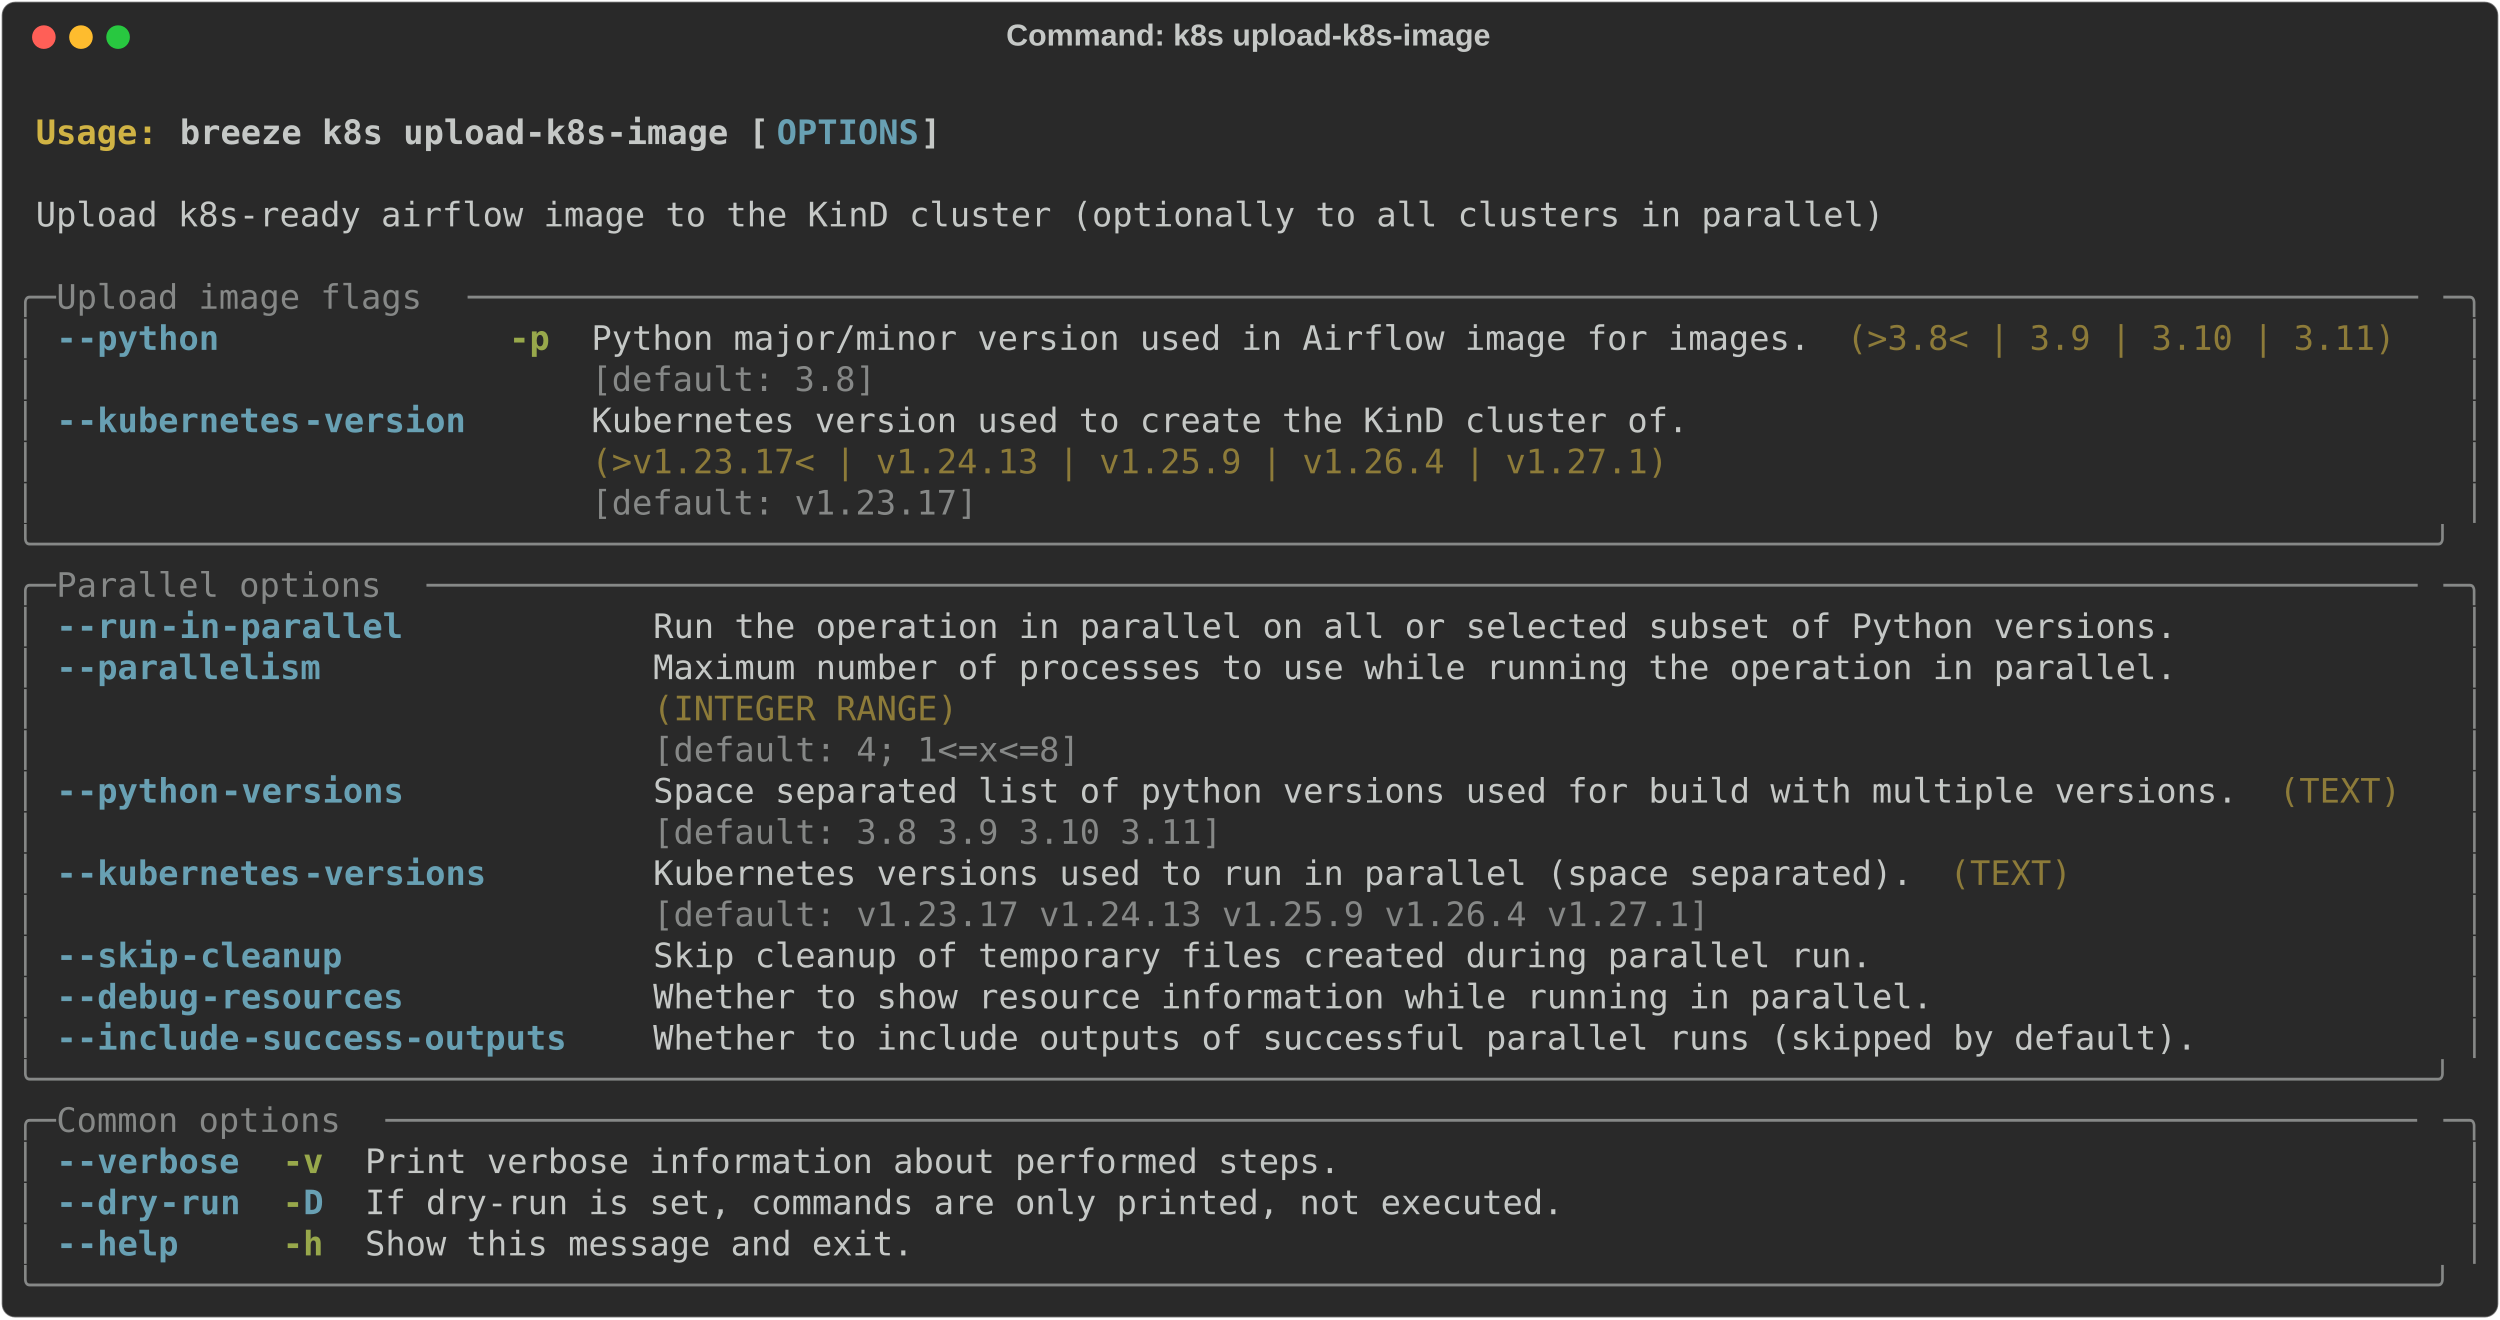
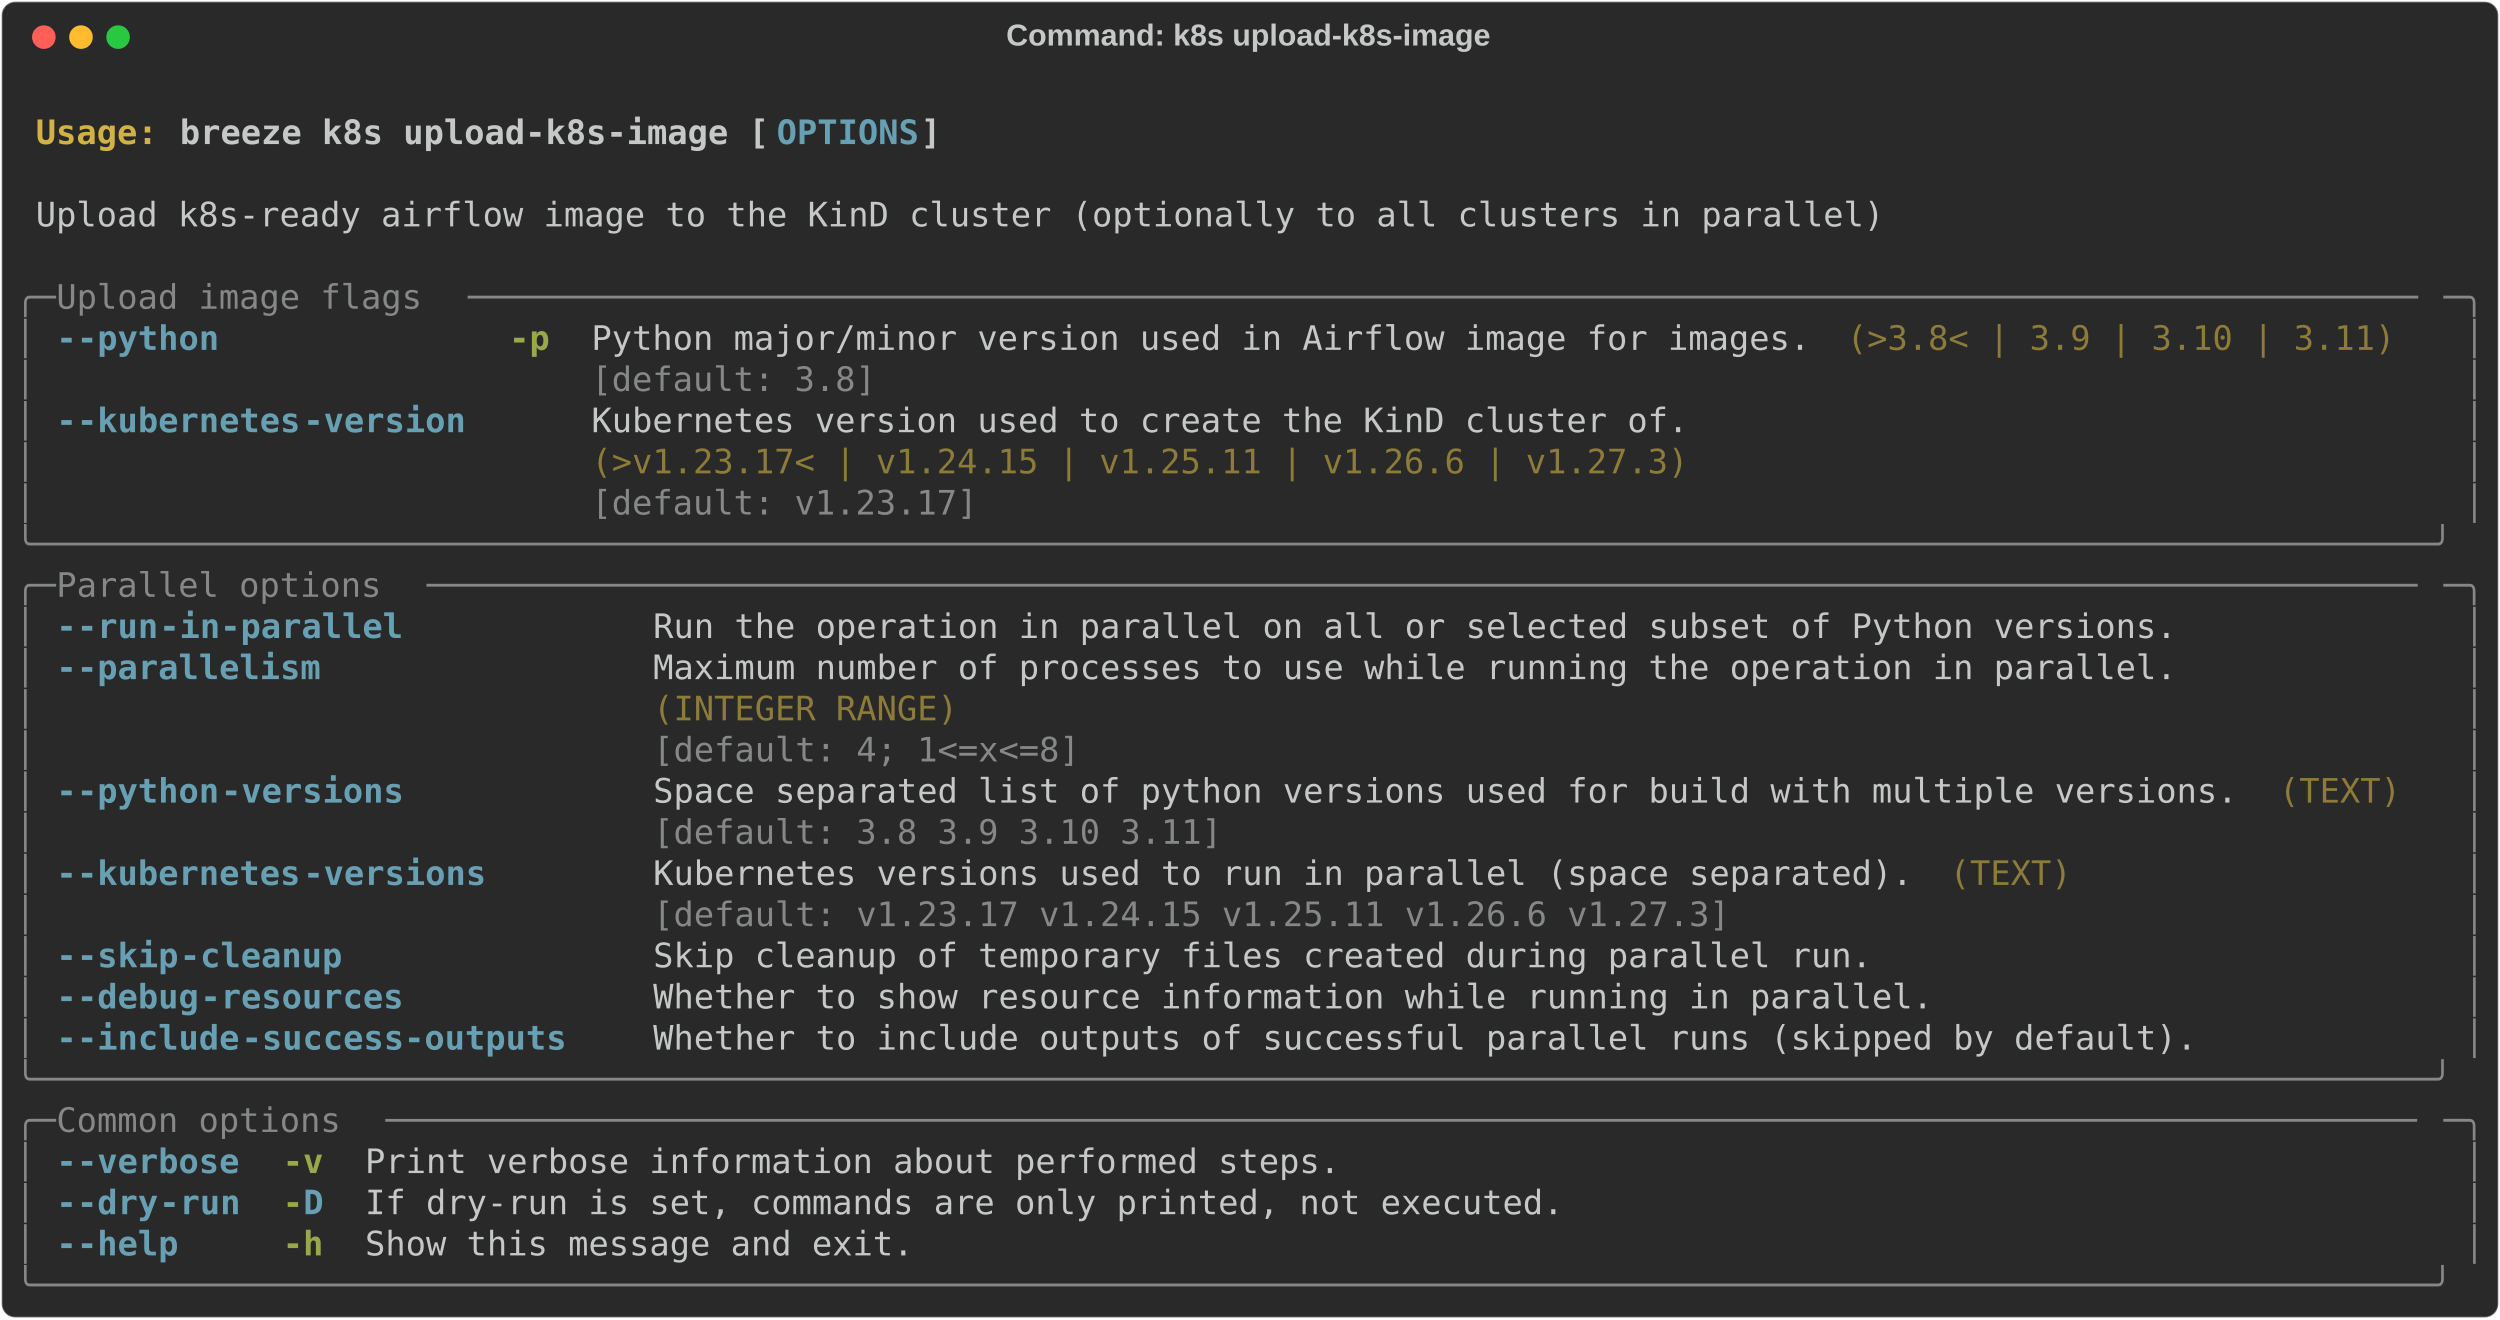
<svg xmlns="http://www.w3.org/2000/svg" class="rich-terminal" viewBox="0 0 1482 782.0">
  <style>

    @font-face {
        font-family: "Fira Code";
        src: local("FiraCode-Regular"),
                url("https://cdnjs.cloudflare.com/ajax/libs/firacode/6.2.0/woff2/FiraCode-Regular.woff2") format("woff2"),
                url("https://cdnjs.cloudflare.com/ajax/libs/firacode/6.2.0/woff/FiraCode-Regular.woff") format("woff");
        font-style: normal;
        font-weight: 400;
    }
    @font-face {
        font-family: "Fira Code";
        src: local("FiraCode-Bold"),
                url("https://cdnjs.cloudflare.com/ajax/libs/firacode/6.2.0/woff2/FiraCode-Bold.woff2") format("woff2"),
                url("https://cdnjs.cloudflare.com/ajax/libs/firacode/6.2.0/woff/FiraCode-Bold.woff") format("woff");
        font-style: bold;
        font-weight: 700;
    }

    .breeze-k8s-upload-k8s-image-matrix {
        font-family: Fira Code, monospace;
        font-size: 20px;
        line-height: 24.4px;
        font-variant-east-asian: full-width;
    }

    .breeze-k8s-upload-k8s-image-title {
        font-size: 18px;
        font-weight: bold;
        font-family: arial;
    }

    .breeze-k8s-upload-k8s-image-r1 { fill: #c5c8c6;font-weight: bold }
.breeze-k8s-upload-k8s-image-r2 { fill: #c5c8c6 }
.breeze-k8s-upload-k8s-image-r3 { fill: #d0b344;font-weight: bold }
.breeze-k8s-upload-k8s-image-r4 { fill: #68a0b3;font-weight: bold }
.breeze-k8s-upload-k8s-image-r5 { fill: #868887 }
.breeze-k8s-upload-k8s-image-r6 { fill: #98a84b;font-weight: bold }
.breeze-k8s-upload-k8s-image-r7 { fill: #8d7b39 }
    </style>
  <defs>
    <clipPath id="breeze-k8s-upload-k8s-image-clip-terminal">
      <rect x="0" y="0" width="1463.0" height="731.0" />
    </clipPath>
    <clipPath id="breeze-k8s-upload-k8s-image-line-0">
      <rect x="0" y="1.5" width="1464" height="24.65" />
    </clipPath>
    <clipPath id="breeze-k8s-upload-k8s-image-line-1">
      <rect x="0" y="25.9" width="1464" height="24.65" />
    </clipPath>
    <clipPath id="breeze-k8s-upload-k8s-image-line-2">
      <rect x="0" y="50.3" width="1464" height="24.65" />
    </clipPath>
    <clipPath id="breeze-k8s-upload-k8s-image-line-3">
      <rect x="0" y="74.7" width="1464" height="24.65" />
    </clipPath>
    <clipPath id="breeze-k8s-upload-k8s-image-line-4">
      <rect x="0" y="99.1" width="1464" height="24.65" />
    </clipPath>
    <clipPath id="breeze-k8s-upload-k8s-image-line-5">
      <rect x="0" y="123.5" width="1464" height="24.65" />
    </clipPath>
    <clipPath id="breeze-k8s-upload-k8s-image-line-6">
      <rect x="0" y="147.9" width="1464" height="24.65" />
    </clipPath>
    <clipPath id="breeze-k8s-upload-k8s-image-line-7">
      <rect x="0" y="172.3" width="1464" height="24.65" />
    </clipPath>
    <clipPath id="breeze-k8s-upload-k8s-image-line-8">
      <rect x="0" y="196.7" width="1464" height="24.65" />
    </clipPath>
    <clipPath id="breeze-k8s-upload-k8s-image-line-9">
      <rect x="0" y="221.1" width="1464" height="24.65" />
    </clipPath>
    <clipPath id="breeze-k8s-upload-k8s-image-line-10">
      <rect x="0" y="245.5" width="1464" height="24.65" />
    </clipPath>
    <clipPath id="breeze-k8s-upload-k8s-image-line-11">
      <rect x="0" y="269.9" width="1464" height="24.65" />
    </clipPath>
    <clipPath id="breeze-k8s-upload-k8s-image-line-12">
      <rect x="0" y="294.3" width="1464" height="24.65" />
    </clipPath>
    <clipPath id="breeze-k8s-upload-k8s-image-line-13">
      <rect x="0" y="318.7" width="1464" height="24.65" />
    </clipPath>
    <clipPath id="breeze-k8s-upload-k8s-image-line-14">
      <rect x="0" y="343.1" width="1464" height="24.65" />
    </clipPath>
    <clipPath id="breeze-k8s-upload-k8s-image-line-15">
      <rect x="0" y="367.5" width="1464" height="24.65" />
    </clipPath>
    <clipPath id="breeze-k8s-upload-k8s-image-line-16">
      <rect x="0" y="391.9" width="1464" height="24.65" />
    </clipPath>
    <clipPath id="breeze-k8s-upload-k8s-image-line-17">
      <rect x="0" y="416.3" width="1464" height="24.65" />
    </clipPath>
    <clipPath id="breeze-k8s-upload-k8s-image-line-18">
      <rect x="0" y="440.7" width="1464" height="24.65" />
    </clipPath>
    <clipPath id="breeze-k8s-upload-k8s-image-line-19">
      <rect x="0" y="465.1" width="1464" height="24.65" />
    </clipPath>
    <clipPath id="breeze-k8s-upload-k8s-image-line-20">
      <rect x="0" y="489.5" width="1464" height="24.65" />
    </clipPath>
    <clipPath id="breeze-k8s-upload-k8s-image-line-21">
      <rect x="0" y="513.9" width="1464" height="24.65" />
    </clipPath>
    <clipPath id="breeze-k8s-upload-k8s-image-line-22">
      <rect x="0" y="538.3" width="1464" height="24.65" />
    </clipPath>
    <clipPath id="breeze-k8s-upload-k8s-image-line-23">
      <rect x="0" y="562.7" width="1464" height="24.65" />
    </clipPath>
    <clipPath id="breeze-k8s-upload-k8s-image-line-24">
      <rect x="0" y="587.1" width="1464" height="24.65" />
    </clipPath>
    <clipPath id="breeze-k8s-upload-k8s-image-line-25">
      <rect x="0" y="611.5" width="1464" height="24.65" />
    </clipPath>
    <clipPath id="breeze-k8s-upload-k8s-image-line-26">
      <rect x="0" y="635.9" width="1464" height="24.65" />
    </clipPath>
    <clipPath id="breeze-k8s-upload-k8s-image-line-27">
      <rect x="0" y="660.3" width="1464" height="24.65" />
    </clipPath>
    <clipPath id="breeze-k8s-upload-k8s-image-line-28">
      <rect x="0" y="684.7" width="1464" height="24.65" />
    </clipPath>
  </defs>
  <rect fill="#292929" stroke="rgba(255,255,255,0.35)" stroke-width="1" x="1" y="1" width="1480" height="780" rx="8" />
  <text class="breeze-k8s-upload-k8s-image-title" fill="#c5c8c6" text-anchor="middle" x="740" y="27">Command: k8s upload-k8s-image</text>
  <g transform="translate(26,22)">
    <circle cx="0" cy="0" r="7" fill="#ff5f57" />
    <circle cx="22" cy="0" r="7" fill="#febc2e" />
    <circle cx="44" cy="0" r="7" fill="#28c840" />
  </g>
  <g transform="translate(9, 41)" clip-path="url(#breeze-k8s-upload-k8s-image-clip-terminal)">
    <g class="breeze-k8s-upload-k8s-image-matrix">
      <text class="breeze-k8s-upload-k8s-image-r2" x="1464" y="20" textLength="12.2" clip-path="url(#breeze-k8s-upload-k8s-image-line-0)">
</text>
      <text class="breeze-k8s-upload-k8s-image-r3" x="12.2" y="44.4" textLength="85.4" clip-path="url(#breeze-k8s-upload-k8s-image-line-1)">Usage: </text>
      <text class="breeze-k8s-upload-k8s-image-r1" x="97.6" y="44.4" textLength="353.8" clip-path="url(#breeze-k8s-upload-k8s-image-line-1)">breeze k8s upload-k8s-image [</text>
      <text class="breeze-k8s-upload-k8s-image-r4" x="451.4" y="44.4" textLength="85.4" clip-path="url(#breeze-k8s-upload-k8s-image-line-1)">OPTIONS</text>
      <text class="breeze-k8s-upload-k8s-image-r1" x="536.8" y="44.4" textLength="12.2" clip-path="url(#breeze-k8s-upload-k8s-image-line-1)">]</text>
      <text class="breeze-k8s-upload-k8s-image-r2" x="1464" y="44.4" textLength="12.2" clip-path="url(#breeze-k8s-upload-k8s-image-line-1)">
</text>
      <text class="breeze-k8s-upload-k8s-image-r2" x="1464" y="68.8" textLength="12.2" clip-path="url(#breeze-k8s-upload-k8s-image-line-2)">
</text>
      <text class="breeze-k8s-upload-k8s-image-r2" x="12.2" y="93.2" textLength="1110.2" clip-path="url(#breeze-k8s-upload-k8s-image-line-3)">Upload k8s-ready airflow image to the KinD cluster (optionally to all clusters in parallel)</text>
      <text class="breeze-k8s-upload-k8s-image-r2" x="1464" y="93.2" textLength="12.2" clip-path="url(#breeze-k8s-upload-k8s-image-line-3)">
</text>
      <text class="breeze-k8s-upload-k8s-image-r2" x="1464" y="117.6" textLength="12.2" clip-path="url(#breeze-k8s-upload-k8s-image-line-4)">
</text>
      <text class="breeze-k8s-upload-k8s-image-r5" x="0" y="142" textLength="24.4" clip-path="url(#breeze-k8s-upload-k8s-image-line-5)">╭─</text>
      <text class="breeze-k8s-upload-k8s-image-r5" x="24.4" y="142" textLength="244" clip-path="url(#breeze-k8s-upload-k8s-image-line-5)"> Upload image flags </text>
      <text class="breeze-k8s-upload-k8s-image-r5" x="268.4" y="142" textLength="1171.2" clip-path="url(#breeze-k8s-upload-k8s-image-line-5)">────────────────────────────────────────────────────────────────────────────────────────────────</text>
      <text class="breeze-k8s-upload-k8s-image-r5" x="1439.6" y="142" textLength="24.4" clip-path="url(#breeze-k8s-upload-k8s-image-line-5)">─╮</text>
      <text class="breeze-k8s-upload-k8s-image-r2" x="1464" y="142" textLength="12.2" clip-path="url(#breeze-k8s-upload-k8s-image-line-5)">
</text>
      <text class="breeze-k8s-upload-k8s-image-r5" x="0" y="166.4" textLength="12.2" clip-path="url(#breeze-k8s-upload-k8s-image-line-6)">│</text>
      <text class="breeze-k8s-upload-k8s-image-r4" x="24.4" y="166.4" textLength="12.2" clip-path="url(#breeze-k8s-upload-k8s-image-line-6)">-</text>
      <text class="breeze-k8s-upload-k8s-image-r4" x="36.6" y="166.4" textLength="85.4" clip-path="url(#breeze-k8s-upload-k8s-image-line-6)">-python</text>
      <text class="breeze-k8s-upload-k8s-image-r6" x="292.8" y="166.4" textLength="24.4" clip-path="url(#breeze-k8s-upload-k8s-image-line-6)">-p</text>
      <text class="breeze-k8s-upload-k8s-image-r2" x="341.6" y="166.4" textLength="732" clip-path="url(#breeze-k8s-upload-k8s-image-line-6)">Python major/minor version used in Airflow image for images.</text>
      <text class="breeze-k8s-upload-k8s-image-r7" x="1085.8" y="166.4" textLength="329.4" clip-path="url(#breeze-k8s-upload-k8s-image-line-6)">(&gt;3.8&lt; | 3.9 | 3.10 | 3.11)</text>
      <text class="breeze-k8s-upload-k8s-image-r5" x="1451.8" y="166.4" textLength="12.2" clip-path="url(#breeze-k8s-upload-k8s-image-line-6)">│</text>
      <text class="breeze-k8s-upload-k8s-image-r2" x="1464" y="166.4" textLength="12.2" clip-path="url(#breeze-k8s-upload-k8s-image-line-6)">
</text>
      <text class="breeze-k8s-upload-k8s-image-r5" x="0" y="190.8" textLength="12.2" clip-path="url(#breeze-k8s-upload-k8s-image-line-7)">│</text>
      <text class="breeze-k8s-upload-k8s-image-r5" x="341.6" y="190.8" textLength="732" clip-path="url(#breeze-k8s-upload-k8s-image-line-7)">[default: 3.8]                                              </text>
      <text class="breeze-k8s-upload-k8s-image-r5" x="1451.8" y="190.8" textLength="12.2" clip-path="url(#breeze-k8s-upload-k8s-image-line-7)">│</text>
      <text class="breeze-k8s-upload-k8s-image-r2" x="1464" y="190.8" textLength="12.2" clip-path="url(#breeze-k8s-upload-k8s-image-line-7)">
</text>
      <text class="breeze-k8s-upload-k8s-image-r5" x="0" y="215.2" textLength="12.2" clip-path="url(#breeze-k8s-upload-k8s-image-line-8)">│</text>
      <text class="breeze-k8s-upload-k8s-image-r4" x="24.4" y="215.2" textLength="12.2" clip-path="url(#breeze-k8s-upload-k8s-image-line-8)">-</text>
      <text class="breeze-k8s-upload-k8s-image-r4" x="36.6" y="215.2" textLength="134.2" clip-path="url(#breeze-k8s-upload-k8s-image-line-8)">-kubernetes</text>
      <text class="breeze-k8s-upload-k8s-image-r4" x="170.8" y="215.2" textLength="97.6" clip-path="url(#breeze-k8s-upload-k8s-image-line-8)">-version</text>
      <text class="breeze-k8s-upload-k8s-image-r2" x="341.6" y="215.2" textLength="658.8" clip-path="url(#breeze-k8s-upload-k8s-image-line-8)">Kubernetes version used to create the KinD cluster of.</text>
      <text class="breeze-k8s-upload-k8s-image-r5" x="1451.8" y="215.2" textLength="12.2" clip-path="url(#breeze-k8s-upload-k8s-image-line-8)">│</text>
      <text class="breeze-k8s-upload-k8s-image-r2" x="1464" y="215.2" textLength="12.2" clip-path="url(#breeze-k8s-upload-k8s-image-line-8)">
</text>
      <text class="breeze-k8s-upload-k8s-image-r5" x="0" y="239.6" textLength="12.2" clip-path="url(#breeze-k8s-upload-k8s-image-line-9)">│</text>
-       <text class="breeze-k8s-upload-k8s-image-r7" x="341.6" y="239.6" textLength="658.8" clip-path="url(#breeze-k8s-upload-k8s-image-line-9)">(&gt;v1.23.17&lt; | v1.24.13 | v1.25.9 | v1.26.4 | v1.27.1) </text>
+       <text class="breeze-k8s-upload-k8s-image-r7" x="341.6" y="239.6" textLength="658.8" clip-path="url(#breeze-k8s-upload-k8s-image-line-9)">(&gt;v1.23.17&lt; | v1.24.15 | v1.25.11 | v1.26.6 | v1.27.3)</text>
      <text class="breeze-k8s-upload-k8s-image-r5" x="1451.8" y="239.6" textLength="12.2" clip-path="url(#breeze-k8s-upload-k8s-image-line-9)">│</text>
      <text class="breeze-k8s-upload-k8s-image-r2" x="1464" y="239.6" textLength="12.2" clip-path="url(#breeze-k8s-upload-k8s-image-line-9)">
</text>
      <text class="breeze-k8s-upload-k8s-image-r5" x="0" y="264" textLength="12.2" clip-path="url(#breeze-k8s-upload-k8s-image-line-10)">│</text>
      <text class="breeze-k8s-upload-k8s-image-r5" x="341.6" y="264" textLength="658.8" clip-path="url(#breeze-k8s-upload-k8s-image-line-10)">[default: v1.23.17]                                   </text>
      <text class="breeze-k8s-upload-k8s-image-r5" x="1451.8" y="264" textLength="12.2" clip-path="url(#breeze-k8s-upload-k8s-image-line-10)">│</text>
      <text class="breeze-k8s-upload-k8s-image-r2" x="1464" y="264" textLength="12.2" clip-path="url(#breeze-k8s-upload-k8s-image-line-10)">
</text>
      <text class="breeze-k8s-upload-k8s-image-r5" x="0" y="288.4" textLength="1464" clip-path="url(#breeze-k8s-upload-k8s-image-line-11)">╰──────────────────────────────────────────────────────────────────────────────────────────────────────────────────────╯</text>
      <text class="breeze-k8s-upload-k8s-image-r2" x="1464" y="288.4" textLength="12.2" clip-path="url(#breeze-k8s-upload-k8s-image-line-11)">
</text>
      <text class="breeze-k8s-upload-k8s-image-r5" x="0" y="312.8" textLength="24.4" clip-path="url(#breeze-k8s-upload-k8s-image-line-12)">╭─</text>
      <text class="breeze-k8s-upload-k8s-image-r5" x="24.4" y="312.8" textLength="219.6" clip-path="url(#breeze-k8s-upload-k8s-image-line-12)"> Parallel options </text>
      <text class="breeze-k8s-upload-k8s-image-r5" x="244" y="312.8" textLength="1195.6" clip-path="url(#breeze-k8s-upload-k8s-image-line-12)">──────────────────────────────────────────────────────────────────────────────────────────────────</text>
      <text class="breeze-k8s-upload-k8s-image-r5" x="1439.6" y="312.8" textLength="24.4" clip-path="url(#breeze-k8s-upload-k8s-image-line-12)">─╮</text>
      <text class="breeze-k8s-upload-k8s-image-r2" x="1464" y="312.8" textLength="12.2" clip-path="url(#breeze-k8s-upload-k8s-image-line-12)">
</text>
      <text class="breeze-k8s-upload-k8s-image-r5" x="0" y="337.2" textLength="12.2" clip-path="url(#breeze-k8s-upload-k8s-image-line-13)">│</text>
      <text class="breeze-k8s-upload-k8s-image-r4" x="24.4" y="337.2" textLength="12.2" clip-path="url(#breeze-k8s-upload-k8s-image-line-13)">-</text>
      <text class="breeze-k8s-upload-k8s-image-r4" x="36.6" y="337.2" textLength="48.8" clip-path="url(#breeze-k8s-upload-k8s-image-line-13)">-run</text>
      <text class="breeze-k8s-upload-k8s-image-r4" x="85.4" y="337.2" textLength="146.4" clip-path="url(#breeze-k8s-upload-k8s-image-line-13)">-in-parallel</text>
      <text class="breeze-k8s-upload-k8s-image-r2" x="378.2" y="337.2" textLength="915" clip-path="url(#breeze-k8s-upload-k8s-image-line-13)">Run the operation in parallel on all or selected subset of Python versions.</text>
      <text class="breeze-k8s-upload-k8s-image-r5" x="1451.8" y="337.2" textLength="12.2" clip-path="url(#breeze-k8s-upload-k8s-image-line-13)">│</text>
      <text class="breeze-k8s-upload-k8s-image-r2" x="1464" y="337.2" textLength="12.2" clip-path="url(#breeze-k8s-upload-k8s-image-line-13)">
</text>
      <text class="breeze-k8s-upload-k8s-image-r5" x="0" y="361.6" textLength="12.2" clip-path="url(#breeze-k8s-upload-k8s-image-line-14)">│</text>
      <text class="breeze-k8s-upload-k8s-image-r4" x="24.4" y="361.6" textLength="12.2" clip-path="url(#breeze-k8s-upload-k8s-image-line-14)">-</text>
      <text class="breeze-k8s-upload-k8s-image-r4" x="36.6" y="361.6" textLength="146.4" clip-path="url(#breeze-k8s-upload-k8s-image-line-14)">-parallelism</text>
      <text class="breeze-k8s-upload-k8s-image-r2" x="378.2" y="361.6" textLength="915" clip-path="url(#breeze-k8s-upload-k8s-image-line-14)">Maximum number of processes to use while running the operation in parallel.</text>
      <text class="breeze-k8s-upload-k8s-image-r5" x="1451.8" y="361.6" textLength="12.2" clip-path="url(#breeze-k8s-upload-k8s-image-line-14)">│</text>
      <text class="breeze-k8s-upload-k8s-image-r2" x="1464" y="361.6" textLength="12.2" clip-path="url(#breeze-k8s-upload-k8s-image-line-14)">
</text>
      <text class="breeze-k8s-upload-k8s-image-r5" x="0" y="386" textLength="12.2" clip-path="url(#breeze-k8s-upload-k8s-image-line-15)">│</text>
      <text class="breeze-k8s-upload-k8s-image-r7" x="378.2" y="386" textLength="915" clip-path="url(#breeze-k8s-upload-k8s-image-line-15)">(INTEGER RANGE)                                                            </text>
      <text class="breeze-k8s-upload-k8s-image-r5" x="1451.8" y="386" textLength="12.2" clip-path="url(#breeze-k8s-upload-k8s-image-line-15)">│</text>
      <text class="breeze-k8s-upload-k8s-image-r2" x="1464" y="386" textLength="12.2" clip-path="url(#breeze-k8s-upload-k8s-image-line-15)">
</text>
      <text class="breeze-k8s-upload-k8s-image-r5" x="0" y="410.4" textLength="12.2" clip-path="url(#breeze-k8s-upload-k8s-image-line-16)">│</text>
      <text class="breeze-k8s-upload-k8s-image-r5" x="378.2" y="410.4" textLength="915" clip-path="url(#breeze-k8s-upload-k8s-image-line-16)">[default: 4; 1&lt;=x&lt;=8]                                                      </text>
      <text class="breeze-k8s-upload-k8s-image-r5" x="1451.8" y="410.4" textLength="12.2" clip-path="url(#breeze-k8s-upload-k8s-image-line-16)">│</text>
      <text class="breeze-k8s-upload-k8s-image-r2" x="1464" y="410.4" textLength="12.2" clip-path="url(#breeze-k8s-upload-k8s-image-line-16)">
</text>
      <text class="breeze-k8s-upload-k8s-image-r5" x="0" y="434.8" textLength="12.2" clip-path="url(#breeze-k8s-upload-k8s-image-line-17)">│</text>
      <text class="breeze-k8s-upload-k8s-image-r4" x="24.4" y="434.8" textLength="12.2" clip-path="url(#breeze-k8s-upload-k8s-image-line-17)">-</text>
      <text class="breeze-k8s-upload-k8s-image-r4" x="36.6" y="434.8" textLength="85.4" clip-path="url(#breeze-k8s-upload-k8s-image-line-17)">-python</text>
      <text class="breeze-k8s-upload-k8s-image-r4" x="122" y="434.8" textLength="109.8" clip-path="url(#breeze-k8s-upload-k8s-image-line-17)">-versions</text>
      <text class="breeze-k8s-upload-k8s-image-r2" x="378.2" y="434.8" textLength="951.6" clip-path="url(#breeze-k8s-upload-k8s-image-line-17)">Space separated list of python versions used for build with multiple versions.</text>
      <text class="breeze-k8s-upload-k8s-image-r7" x="1342" y="434.8" textLength="73.2" clip-path="url(#breeze-k8s-upload-k8s-image-line-17)">(TEXT)</text>
      <text class="breeze-k8s-upload-k8s-image-r5" x="1451.8" y="434.8" textLength="12.2" clip-path="url(#breeze-k8s-upload-k8s-image-line-17)">│</text>
      <text class="breeze-k8s-upload-k8s-image-r2" x="1464" y="434.8" textLength="12.2" clip-path="url(#breeze-k8s-upload-k8s-image-line-17)">
</text>
      <text class="breeze-k8s-upload-k8s-image-r5" x="0" y="459.2" textLength="12.2" clip-path="url(#breeze-k8s-upload-k8s-image-line-18)">│</text>
      <text class="breeze-k8s-upload-k8s-image-r5" x="378.2" y="459.2" textLength="951.6" clip-path="url(#breeze-k8s-upload-k8s-image-line-18)">[default: 3.8 3.9 3.10 3.11]                                                  </text>
      <text class="breeze-k8s-upload-k8s-image-r5" x="1451.8" y="459.2" textLength="12.2" clip-path="url(#breeze-k8s-upload-k8s-image-line-18)">│</text>
      <text class="breeze-k8s-upload-k8s-image-r2" x="1464" y="459.2" textLength="12.2" clip-path="url(#breeze-k8s-upload-k8s-image-line-18)">
</text>
      <text class="breeze-k8s-upload-k8s-image-r5" x="0" y="483.6" textLength="12.2" clip-path="url(#breeze-k8s-upload-k8s-image-line-19)">│</text>
      <text class="breeze-k8s-upload-k8s-image-r4" x="24.4" y="483.6" textLength="12.2" clip-path="url(#breeze-k8s-upload-k8s-image-line-19)">-</text>
      <text class="breeze-k8s-upload-k8s-image-r4" x="36.6" y="483.6" textLength="134.2" clip-path="url(#breeze-k8s-upload-k8s-image-line-19)">-kubernetes</text>
      <text class="breeze-k8s-upload-k8s-image-r4" x="170.8" y="483.6" textLength="109.8" clip-path="url(#breeze-k8s-upload-k8s-image-line-19)">-versions</text>
      <text class="breeze-k8s-upload-k8s-image-r2" x="378.2" y="483.6" textLength="756.4" clip-path="url(#breeze-k8s-upload-k8s-image-line-19)">Kubernetes versions used to run in parallel (space separated).</text>
      <text class="breeze-k8s-upload-k8s-image-r7" x="1146.8" y="483.6" textLength="73.2" clip-path="url(#breeze-k8s-upload-k8s-image-line-19)">(TEXT)</text>
      <text class="breeze-k8s-upload-k8s-image-r5" x="1451.8" y="483.6" textLength="12.2" clip-path="url(#breeze-k8s-upload-k8s-image-line-19)">│</text>
      <text class="breeze-k8s-upload-k8s-image-r2" x="1464" y="483.6" textLength="12.2" clip-path="url(#breeze-k8s-upload-k8s-image-line-19)">
</text>
      <text class="breeze-k8s-upload-k8s-image-r5" x="0" y="508" textLength="12.2" clip-path="url(#breeze-k8s-upload-k8s-image-line-20)">│</text>
-       <text class="breeze-k8s-upload-k8s-image-r5" x="378.2" y="508" textLength="756.4" clip-path="url(#breeze-k8s-upload-k8s-image-line-20)">[default: v1.23.17 v1.24.13 v1.25.9 v1.26.4 v1.27.1]          </text>
+       <text class="breeze-k8s-upload-k8s-image-r5" x="378.2" y="508" textLength="756.4" clip-path="url(#breeze-k8s-upload-k8s-image-line-20)">[default: v1.23.17 v1.24.15 v1.25.11 v1.26.6 v1.27.3]         </text>
      <text class="breeze-k8s-upload-k8s-image-r5" x="1451.8" y="508" textLength="12.2" clip-path="url(#breeze-k8s-upload-k8s-image-line-20)">│</text>
      <text class="breeze-k8s-upload-k8s-image-r2" x="1464" y="508" textLength="12.2" clip-path="url(#breeze-k8s-upload-k8s-image-line-20)">
</text>
      <text class="breeze-k8s-upload-k8s-image-r5" x="0" y="532.4" textLength="12.2" clip-path="url(#breeze-k8s-upload-k8s-image-line-21)">│</text>
      <text class="breeze-k8s-upload-k8s-image-r4" x="24.4" y="532.4" textLength="12.2" clip-path="url(#breeze-k8s-upload-k8s-image-line-21)">-</text>
      <text class="breeze-k8s-upload-k8s-image-r4" x="36.6" y="532.4" textLength="61" clip-path="url(#breeze-k8s-upload-k8s-image-line-21)">-skip</text>
      <text class="breeze-k8s-upload-k8s-image-r4" x="97.6" y="532.4" textLength="97.6" clip-path="url(#breeze-k8s-upload-k8s-image-line-21)">-cleanup</text>
      <text class="breeze-k8s-upload-k8s-image-r2" x="378.2" y="532.4" textLength="732" clip-path="url(#breeze-k8s-upload-k8s-image-line-21)">Skip cleanup of temporary files created during parallel run.</text>
      <text class="breeze-k8s-upload-k8s-image-r5" x="1451.8" y="532.4" textLength="12.2" clip-path="url(#breeze-k8s-upload-k8s-image-line-21)">│</text>
      <text class="breeze-k8s-upload-k8s-image-r2" x="1464" y="532.4" textLength="12.2" clip-path="url(#breeze-k8s-upload-k8s-image-line-21)">
</text>
      <text class="breeze-k8s-upload-k8s-image-r5" x="0" y="556.8" textLength="12.2" clip-path="url(#breeze-k8s-upload-k8s-image-line-22)">│</text>
      <text class="breeze-k8s-upload-k8s-image-r4" x="24.4" y="556.8" textLength="12.2" clip-path="url(#breeze-k8s-upload-k8s-image-line-22)">-</text>
      <text class="breeze-k8s-upload-k8s-image-r4" x="36.6" y="556.8" textLength="73.2" clip-path="url(#breeze-k8s-upload-k8s-image-line-22)">-debug</text>
      <text class="breeze-k8s-upload-k8s-image-r4" x="109.8" y="556.8" textLength="122" clip-path="url(#breeze-k8s-upload-k8s-image-line-22)">-resources</text>
      <text class="breeze-k8s-upload-k8s-image-r2" x="378.2" y="556.8" textLength="768.6" clip-path="url(#breeze-k8s-upload-k8s-image-line-22)">Whether to show resource information while running in parallel.</text>
      <text class="breeze-k8s-upload-k8s-image-r5" x="1451.8" y="556.8" textLength="12.2" clip-path="url(#breeze-k8s-upload-k8s-image-line-22)">│</text>
      <text class="breeze-k8s-upload-k8s-image-r2" x="1464" y="556.8" textLength="12.2" clip-path="url(#breeze-k8s-upload-k8s-image-line-22)">
</text>
      <text class="breeze-k8s-upload-k8s-image-r5" x="0" y="581.2" textLength="12.2" clip-path="url(#breeze-k8s-upload-k8s-image-line-23)">│</text>
      <text class="breeze-k8s-upload-k8s-image-r4" x="24.4" y="581.2" textLength="12.2" clip-path="url(#breeze-k8s-upload-k8s-image-line-23)">-</text>
      <text class="breeze-k8s-upload-k8s-image-r4" x="36.6" y="581.2" textLength="97.6" clip-path="url(#breeze-k8s-upload-k8s-image-line-23)">-include</text>
      <text class="breeze-k8s-upload-k8s-image-r4" x="134.2" y="581.2" textLength="195.2" clip-path="url(#breeze-k8s-upload-k8s-image-line-23)">-success-outputs</text>
      <text class="breeze-k8s-upload-k8s-image-r2" x="378.2" y="581.2" textLength="927.2" clip-path="url(#breeze-k8s-upload-k8s-image-line-23)">Whether to include outputs of successful parallel runs (skipped by default).</text>
      <text class="breeze-k8s-upload-k8s-image-r5" x="1451.8" y="581.2" textLength="12.2" clip-path="url(#breeze-k8s-upload-k8s-image-line-23)">│</text>
      <text class="breeze-k8s-upload-k8s-image-r2" x="1464" y="581.2" textLength="12.2" clip-path="url(#breeze-k8s-upload-k8s-image-line-23)">
</text>
      <text class="breeze-k8s-upload-k8s-image-r5" x="0" y="605.6" textLength="1464" clip-path="url(#breeze-k8s-upload-k8s-image-line-24)">╰──────────────────────────────────────────────────────────────────────────────────────────────────────────────────────╯</text>
      <text class="breeze-k8s-upload-k8s-image-r2" x="1464" y="605.6" textLength="12.2" clip-path="url(#breeze-k8s-upload-k8s-image-line-24)">
</text>
      <text class="breeze-k8s-upload-k8s-image-r5" x="0" y="630" textLength="24.4" clip-path="url(#breeze-k8s-upload-k8s-image-line-25)">╭─</text>
      <text class="breeze-k8s-upload-k8s-image-r5" x="24.4" y="630" textLength="195.2" clip-path="url(#breeze-k8s-upload-k8s-image-line-25)"> Common options </text>
      <text class="breeze-k8s-upload-k8s-image-r5" x="219.6" y="630" textLength="1220" clip-path="url(#breeze-k8s-upload-k8s-image-line-25)">────────────────────────────────────────────────────────────────────────────────────────────────────</text>
      <text class="breeze-k8s-upload-k8s-image-r5" x="1439.6" y="630" textLength="24.4" clip-path="url(#breeze-k8s-upload-k8s-image-line-25)">─╮</text>
      <text class="breeze-k8s-upload-k8s-image-r2" x="1464" y="630" textLength="12.2" clip-path="url(#breeze-k8s-upload-k8s-image-line-25)">
</text>
      <text class="breeze-k8s-upload-k8s-image-r5" x="0" y="654.4" textLength="12.2" clip-path="url(#breeze-k8s-upload-k8s-image-line-26)">│</text>
      <text class="breeze-k8s-upload-k8s-image-r4" x="24.4" y="654.4" textLength="12.2" clip-path="url(#breeze-k8s-upload-k8s-image-line-26)">-</text>
      <text class="breeze-k8s-upload-k8s-image-r4" x="36.6" y="654.4" textLength="97.6" clip-path="url(#breeze-k8s-upload-k8s-image-line-26)">-verbose</text>
      <text class="breeze-k8s-upload-k8s-image-r6" x="158.6" y="654.4" textLength="24.4" clip-path="url(#breeze-k8s-upload-k8s-image-line-26)">-v</text>
      <text class="breeze-k8s-upload-k8s-image-r2" x="207.4" y="654.4" textLength="585.6" clip-path="url(#breeze-k8s-upload-k8s-image-line-26)">Print verbose information about performed steps.</text>
      <text class="breeze-k8s-upload-k8s-image-r5" x="1451.8" y="654.4" textLength="12.2" clip-path="url(#breeze-k8s-upload-k8s-image-line-26)">│</text>
      <text class="breeze-k8s-upload-k8s-image-r2" x="1464" y="654.4" textLength="12.2" clip-path="url(#breeze-k8s-upload-k8s-image-line-26)">
</text>
      <text class="breeze-k8s-upload-k8s-image-r5" x="0" y="678.8" textLength="12.2" clip-path="url(#breeze-k8s-upload-k8s-image-line-27)">│</text>
      <text class="breeze-k8s-upload-k8s-image-r4" x="24.4" y="678.8" textLength="12.2" clip-path="url(#breeze-k8s-upload-k8s-image-line-27)">-</text>
      <text class="breeze-k8s-upload-k8s-image-r4" x="36.6" y="678.8" textLength="48.8" clip-path="url(#breeze-k8s-upload-k8s-image-line-27)">-dry</text>
      <text class="breeze-k8s-upload-k8s-image-r4" x="85.4" y="678.8" textLength="48.8" clip-path="url(#breeze-k8s-upload-k8s-image-line-27)">-run</text>
      <text class="breeze-k8s-upload-k8s-image-r6" x="158.6" y="678.8" textLength="12.2" clip-path="url(#breeze-k8s-upload-k8s-image-line-27)">-</text>
      <text class="breeze-k8s-upload-k8s-image-r4" x="170.8" y="678.8" textLength="12.2" clip-path="url(#breeze-k8s-upload-k8s-image-line-27)">D</text>
      <text class="breeze-k8s-upload-k8s-image-r2" x="207.4" y="678.8" textLength="719.8" clip-path="url(#breeze-k8s-upload-k8s-image-line-27)">If dry-run is set, commands are only printed, not executed.</text>
      <text class="breeze-k8s-upload-k8s-image-r5" x="1451.8" y="678.8" textLength="12.2" clip-path="url(#breeze-k8s-upload-k8s-image-line-27)">│</text>
      <text class="breeze-k8s-upload-k8s-image-r2" x="1464" y="678.8" textLength="12.2" clip-path="url(#breeze-k8s-upload-k8s-image-line-27)">
</text>
      <text class="breeze-k8s-upload-k8s-image-r5" x="0" y="703.2" textLength="12.2" clip-path="url(#breeze-k8s-upload-k8s-image-line-28)">│</text>
      <text class="breeze-k8s-upload-k8s-image-r4" x="24.4" y="703.2" textLength="12.2" clip-path="url(#breeze-k8s-upload-k8s-image-line-28)">-</text>
      <text class="breeze-k8s-upload-k8s-image-r4" x="36.6" y="703.2" textLength="61" clip-path="url(#breeze-k8s-upload-k8s-image-line-28)">-help</text>
      <text class="breeze-k8s-upload-k8s-image-r6" x="158.6" y="703.2" textLength="24.4" clip-path="url(#breeze-k8s-upload-k8s-image-line-28)">-h</text>
      <text class="breeze-k8s-upload-k8s-image-r2" x="207.4" y="703.2" textLength="329.4" clip-path="url(#breeze-k8s-upload-k8s-image-line-28)">Show this message and exit.</text>
      <text class="breeze-k8s-upload-k8s-image-r5" x="1451.8" y="703.2" textLength="12.2" clip-path="url(#breeze-k8s-upload-k8s-image-line-28)">│</text>
      <text class="breeze-k8s-upload-k8s-image-r2" x="1464" y="703.2" textLength="12.2" clip-path="url(#breeze-k8s-upload-k8s-image-line-28)">
</text>
      <text class="breeze-k8s-upload-k8s-image-r5" x="0" y="727.6" textLength="1464" clip-path="url(#breeze-k8s-upload-k8s-image-line-29)">╰──────────────────────────────────────────────────────────────────────────────────────────────────────────────────────╯</text>
      <text class="breeze-k8s-upload-k8s-image-r2" x="1464" y="727.6" textLength="12.2" clip-path="url(#breeze-k8s-upload-k8s-image-line-29)">
</text>
    </g>
  </g>
</svg>
